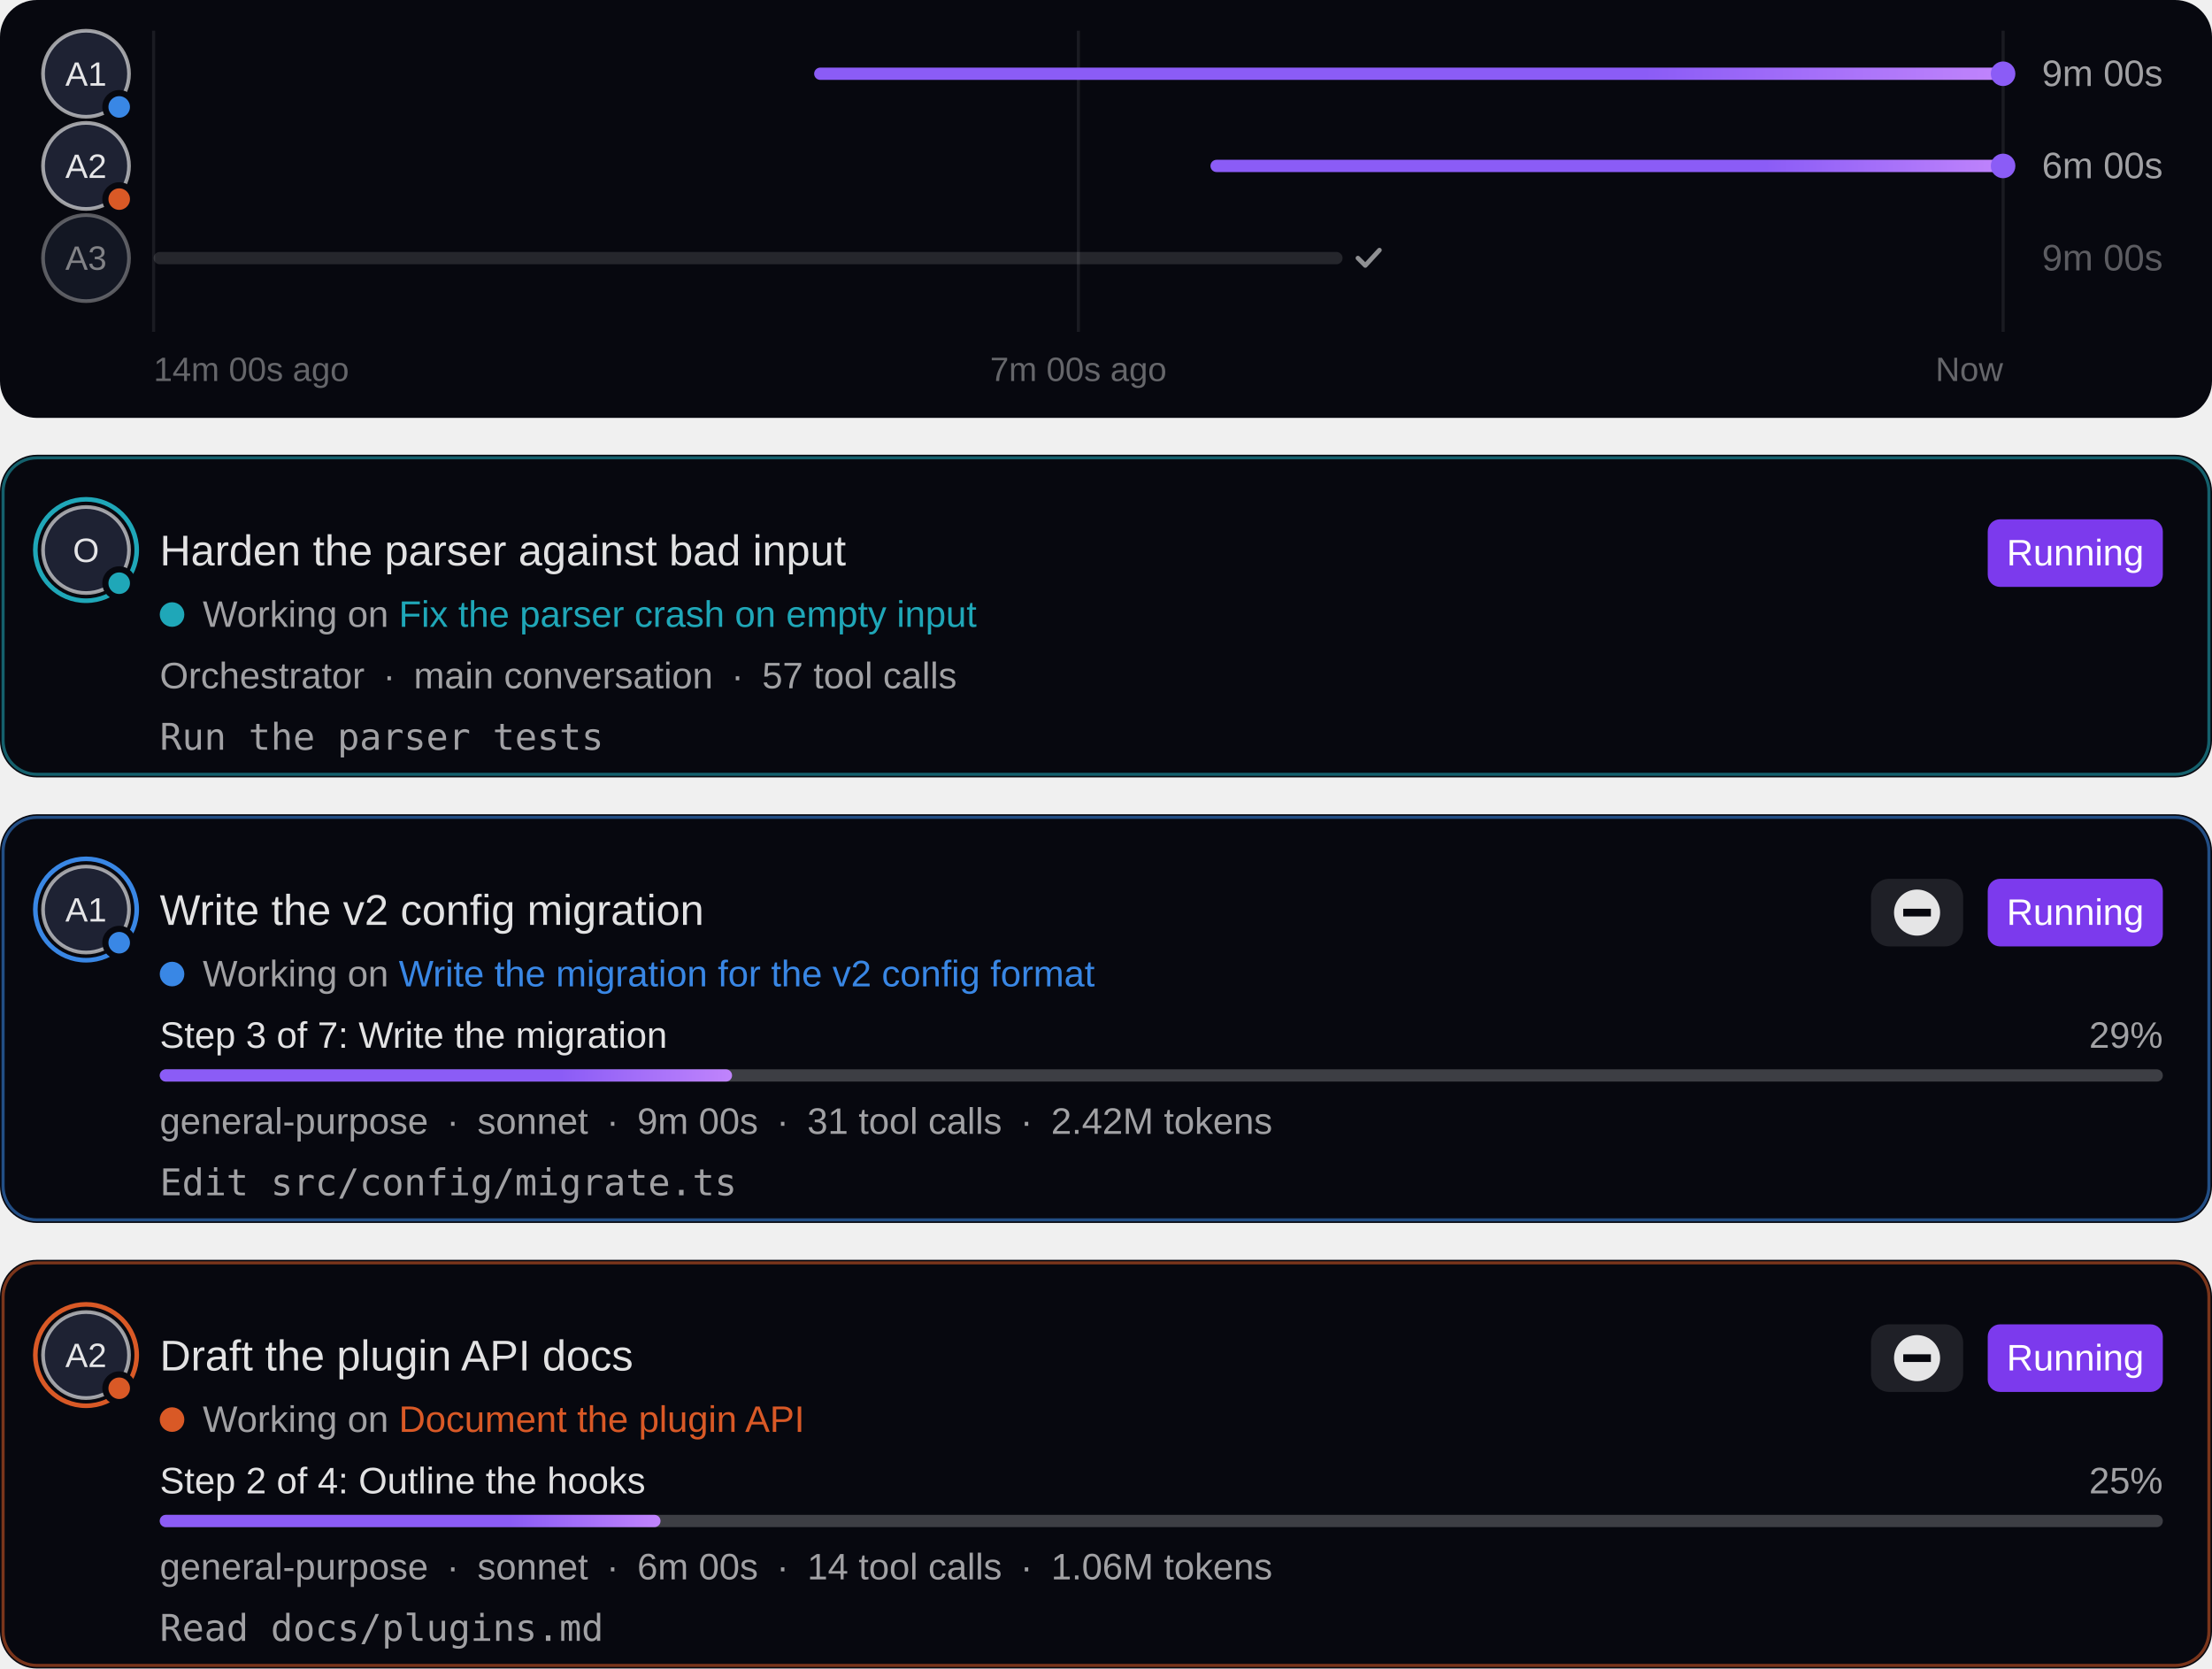
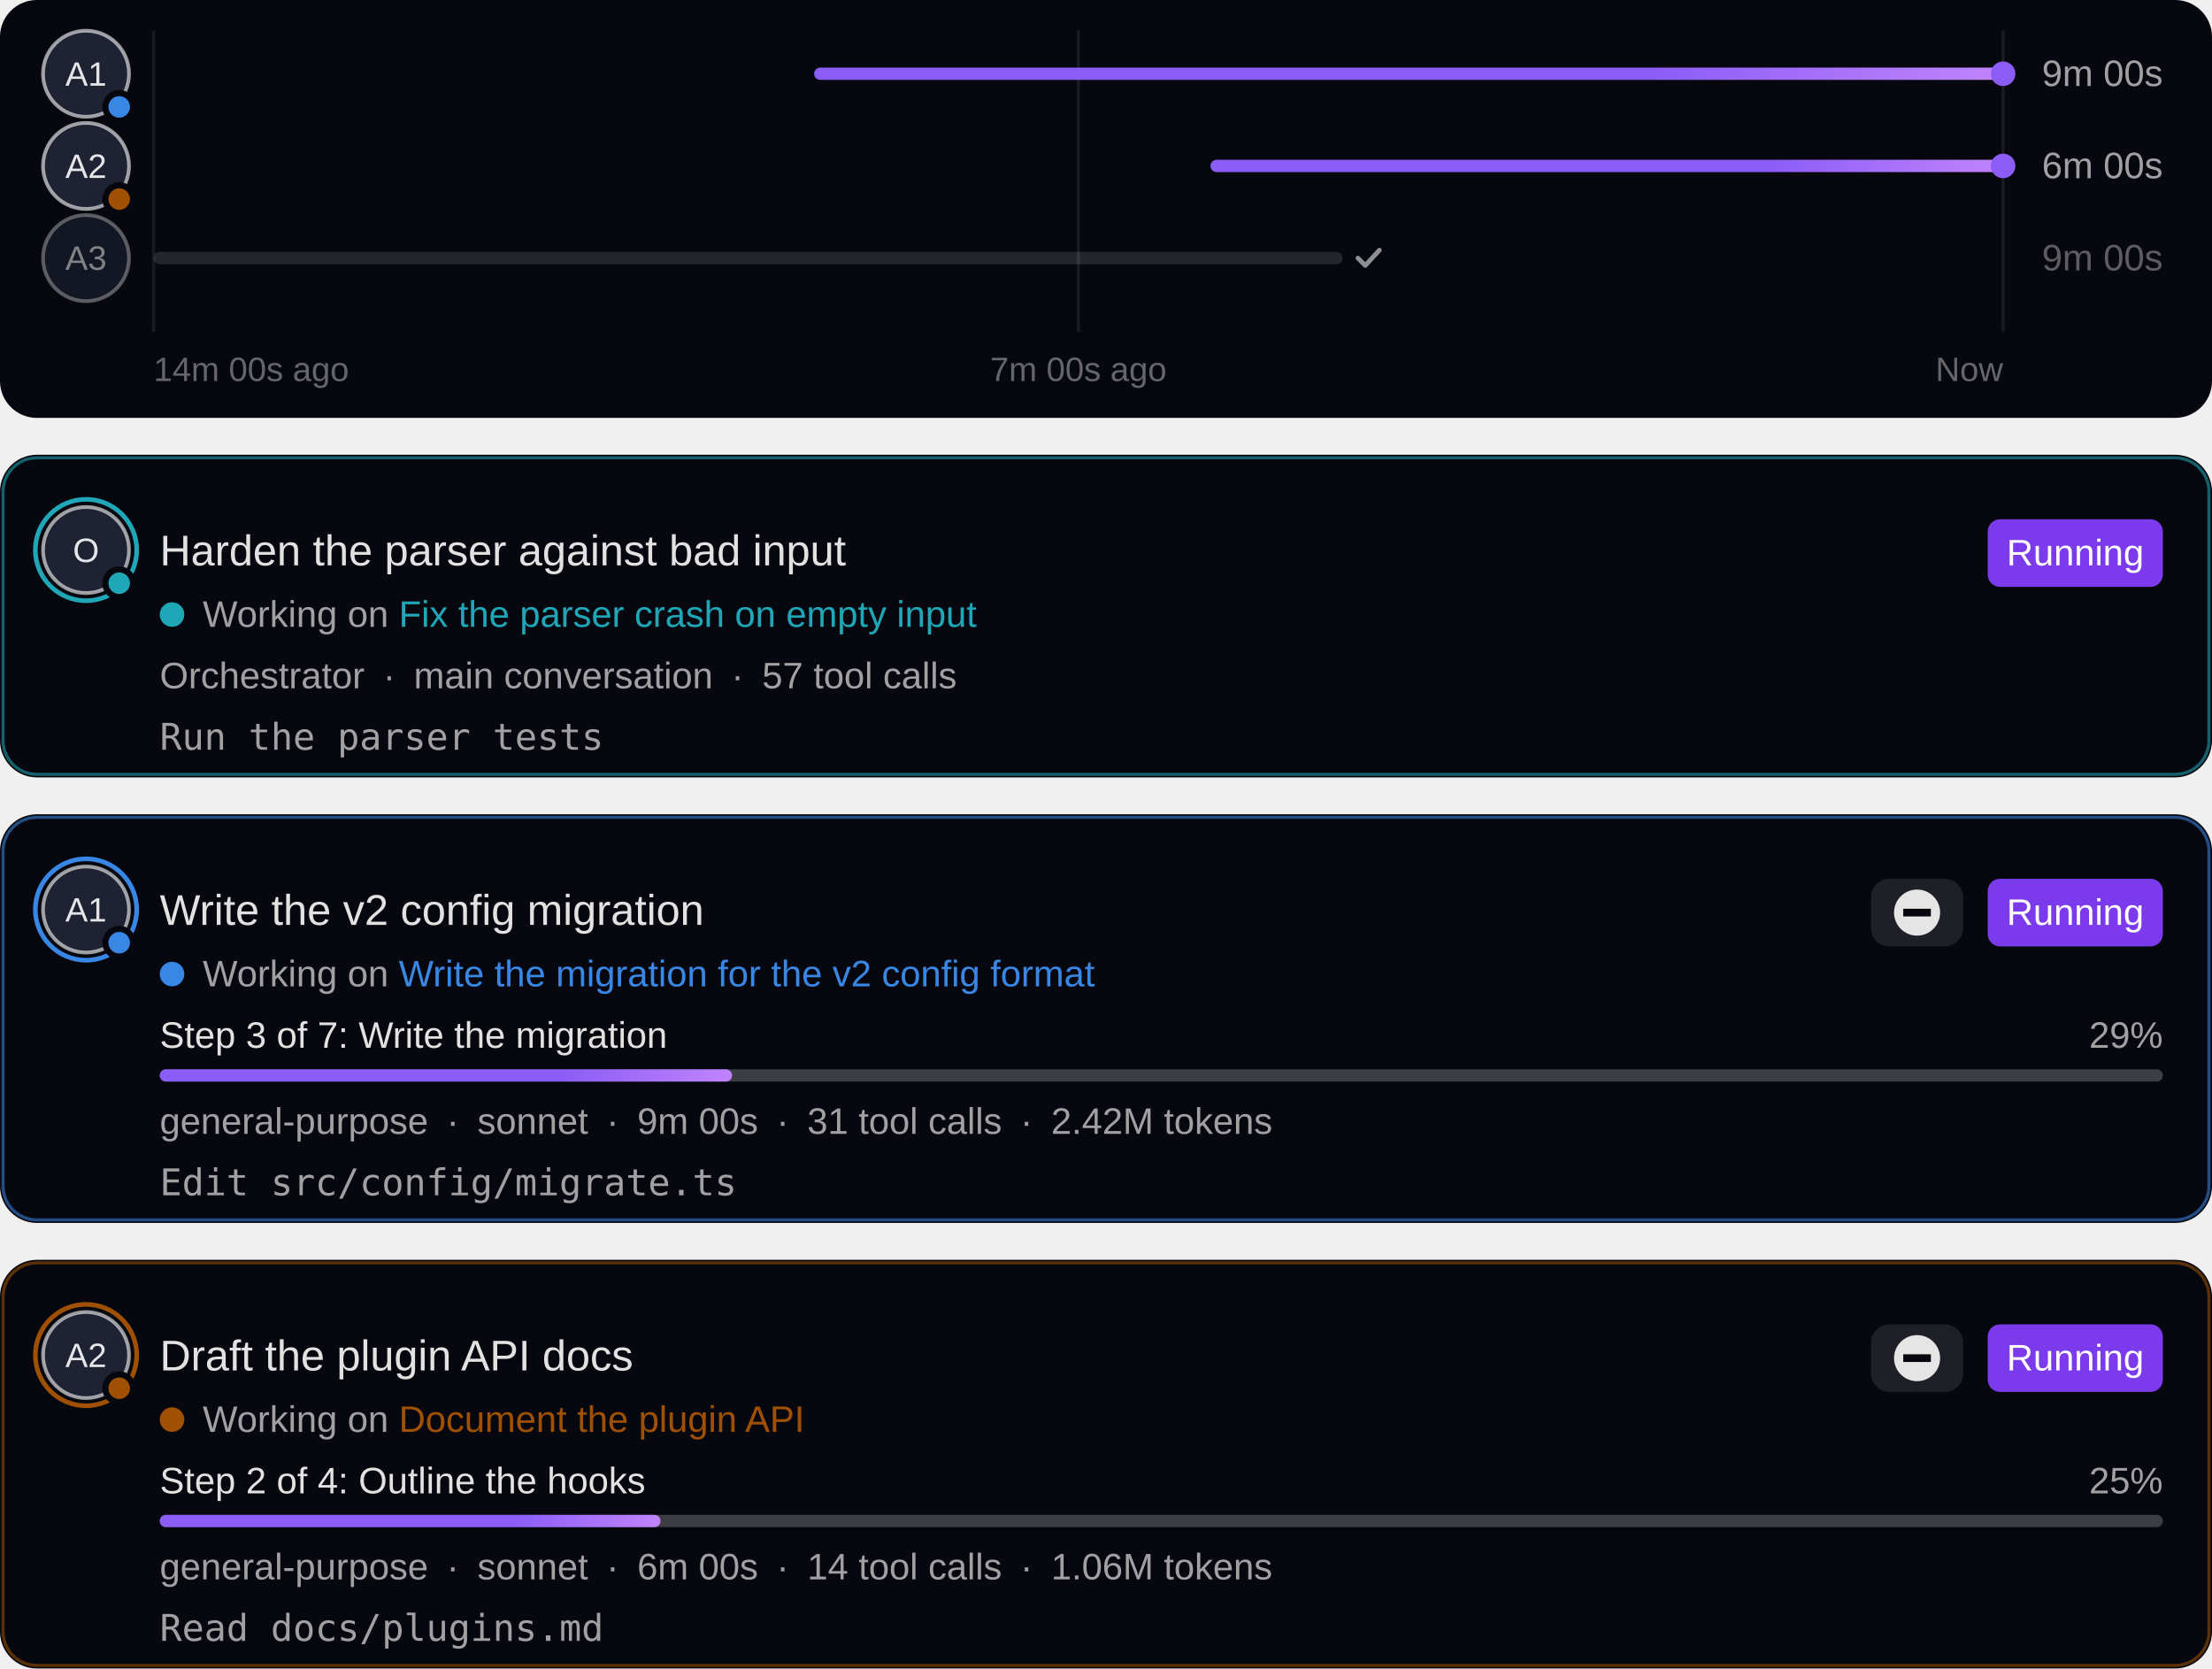
<svg xmlns="http://www.w3.org/2000/svg" width="720" height="543" viewBox="0 0 720 543">
  <svg x="0" y="0" width="720" height="136" viewBox="0 0 720 136" role="img" aria-label="Timeline of 3 agents">
    <defs>
      <linearGradient id="progress" x1="0" x2="1">
        <stop offset="0.7" stop-color="#8B5CF6" />
        <stop offset="1" stop-color="#C084FC" />
      </linearGradient>
    </defs>
    <style>
text{font-family:"Instrument Sans","Helvetica Neue",Arial,sans-serif;font-variant-numeric:tabular-nums;-webkit-font-smoothing:antialiased}
.mono{font-family:"Fragment Mono",ui-monospace,Menlo,monospace}
.blink{animation:blink 1.2s steps(1,end) infinite}
@keyframes blink{50%{opacity:.25}}
.pulse{animation:pulse 1.2s cubic-bezier(0,0,.2,1) infinite;transform-box:fill-box;transform-origin:center}
@keyframes pulse{0%{opacity:.6;transform:scale(1)}100%{opacity:0;transform:scale(2.4)}}
@media (prefers-reduced-motion:reduce){.blink,.pulse{animation:none}.pulse{opacity:0}}
@media (prefers-color-scheme:light){[fill="#07080F"]{fill:#FFFFFF}[stroke="#07080F"]{stroke:#FFFFFF}[fill="rgba(255,255,255,.88)"]{fill:#10131C}[fill="rgba(255,255,255,.62)"]{fill:#5A6072}[fill="rgba(255,255,255,.38)"]{fill:rgba(16,19,28,.45)}[stroke="rgba(255,255,255,.38)"]{stroke:rgba(16,19,28,.45)}[fill="rgba(255,255,255,.22)"]{fill:rgba(16,19,28,.12)}[stroke="rgba(255,255,255,.22)"]{stroke:rgba(16,19,28,.12)}[stroke="rgba(255,255,255,.08)"]{stroke:rgba(16,19,28,.08)}[fill="rgba(255,255,255,.1)"]{fill:rgba(16,19,28,.06)}[stroke="rgba(255,255,255,.6)"]{stroke:rgba(16,19,28,.35)}[fill="#171A26"]{fill:#F1F3F8}[fill="#1E2233"]{fill:#E1E4EE}[fill="#10303B"]{fill:#DDF6FB}[fill="#9AA0B4"]{fill:#6B7186}[stroke="#FFFFFF"]{stroke:#10131C}[stroke="#9AA0B4"]{stroke:#6B7186}[fill="#FB923C"]{fill:#B83C0B}[fill="rgba(251,146,60,.16)"]{fill:#FFEDE3}[fill="#34D399"]{fill:#047857}[fill="#22D3EE"]{fill:#0E7490}rect[fill="#07080F"]{stroke:rgba(16,19,28,.12);stroke-width:2}}
.c1k0{animation:c1k0 1.2s steps(1,end) infinite}@keyframes c1k0{0.00%{fill:#3987e5;opacity:1}50.00%{fill:#3987e5;opacity:.25}}
- .c1k1{animation:c1k1 1.2s steps(1,end) infinite}@keyframes c1k1{0.00%{fill:#d95926;opacity:1}50.00%{fill:#d95926;opacity:.25}}
+ .c1k1{animation:c1k1 1.2s steps(1,end) infinite}@keyframes c1k1{0.00%{fill:#a05001;opacity:1}50.00%{fill:#a05001;opacity:.25}}
@media (prefers-reduced-motion:reduce){.c1k0,.c1k1{animation:none}}
</style>
    <rect width="720" height="136" rx="12" fill="#07080F" />
    <line x1="50" y1="10" x2="50" y2="108" stroke="rgba(255,255,255,.08)" />
    <text x="50" y="124" text-anchor="start" fill="rgba(255,255,255,.38)" font-size="11">14m 00s ago</text>
    <line x1="351" y1="10" x2="351" y2="108" stroke="rgba(255,255,255,.08)" />
    <text x="351" y="124" text-anchor="middle" fill="rgba(255,255,255,.38)" font-size="11">7m 00s ago</text>
    <line x1="652" y1="10" x2="652" y2="108" stroke="rgba(255,255,255,.08)" />
    <text x="652" y="124" text-anchor="end" fill="rgba(255,255,255,.38)" font-size="11">Now</text>
    <g>
      <circle cx="28" cy="24" r="14" fill="#1E2233" stroke="rgba(255,255,255,.6)" stroke-width="1.2" />
      <text x="28" y="27.9" text-anchor="middle" fill="rgba(255,255,255,.88)" font-size="11" font-weight="500">A1</text>
      <circle cx="38.8" cy="34.8" r="4.5" fill="#3987e5" stroke="#07080F" stroke-width="2" class="c1k0" />
      <rect x="265" y="22" width="387" height="4" rx="2" fill="url(#progress)" />
      <circle cx="652" cy="24" r="4" fill="#8B5CF6" class="pulse" />
      <circle cx="652" cy="24" r="3.5" fill="#8B5CF6" />
      <text x="704" y="28" text-anchor="end" fill="rgba(255,255,255,.62)" font-size="12">9m 00s</text>
    </g>
    <g>
      <circle cx="28" cy="54" r="14" fill="#1E2233" stroke="rgba(255,255,255,.6)" stroke-width="1.2" />
      <text x="28" y="57.9" text-anchor="middle" fill="rgba(255,255,255,.88)" font-size="11" font-weight="500">A2</text>
-       <circle cx="38.8" cy="64.8" r="4.5" fill="#d95926" stroke="#07080F" stroke-width="2" class="c1k1" />
+       <circle cx="38.8" cy="64.8" r="4.5" fill="#a05001" stroke="#07080F" stroke-width="2" class="c1k1" />
      <rect x="394" y="52" width="258" height="4" rx="2" fill="url(#progress)" />
      <circle cx="652" cy="54" r="4" fill="#8B5CF6" class="pulse" />
      <circle cx="652" cy="54" r="3.5" fill="#8B5CF6" />
      <text x="704" y="58" text-anchor="end" fill="rgba(255,255,255,.62)" font-size="12">6m 00s</text>
    </g>
    <g opacity=".55">
      <circle cx="28" cy="84" r="14" fill="#1E2233" stroke="rgba(255,255,255,.6)" stroke-width="1.2" />
      <text x="28" y="87.8" text-anchor="middle" fill="rgba(255,255,255,.88)" font-size="11" font-weight="500">A3</text>
      <rect x="50" y="82" width="387" height="4" rx="2" fill="rgba(255,255,255,.22)" />
      <path d="M 442 84 l 2.4 2.4 l 4.6 -5" fill="none" stroke="#FFFFFF" stroke-width="1.5" stroke-linecap="round" stroke-linejoin="round" />
      <text x="704" y="88" text-anchor="end" fill="rgba(255,255,255,.62)" font-size="12">9m 00s</text>
    </g>
  </svg>
  <svg x="0" y="148" width="720" height="105" viewBox="0 0 720 105" role="img" aria-label="O, Orchestrator: Running, Harden the parser against bad input">
    <defs>
      <linearGradient id="progress" x1="0" x2="1">
        <stop offset="0.7" stop-color="#8B5CF6" />
        <stop offset="1" stop-color="#C084FC" />
      </linearGradient>
    </defs>
    <style>
text{font-family:"Instrument Sans","Helvetica Neue",Arial,sans-serif;font-variant-numeric:tabular-nums;-webkit-font-smoothing:antialiased}
.mono{font-family:"Fragment Mono",ui-monospace,Menlo,monospace}
.blink{animation:blink 1.2s steps(1,end) infinite}
@keyframes blink{50%{opacity:.25}}
.pulse{animation:pulse 1.2s cubic-bezier(0,0,.2,1) infinite;transform-box:fill-box;transform-origin:center}
@keyframes pulse{0%{opacity:.6;transform:scale(1)}100%{opacity:0;transform:scale(2.4)}}
@media (prefers-reduced-motion:reduce){.blink,.pulse{animation:none}.pulse{opacity:0}}
@media (prefers-color-scheme:light){[fill="#07080F"]{fill:#FFFFFF}[stroke="#07080F"]{stroke:#FFFFFF}[fill="rgba(255,255,255,.88)"]{fill:#10131C}[fill="rgba(255,255,255,.62)"]{fill:#5A6072}[fill="rgba(255,255,255,.38)"]{fill:rgba(16,19,28,.45)}[stroke="rgba(255,255,255,.38)"]{stroke:rgba(16,19,28,.45)}[fill="rgba(255,255,255,.22)"]{fill:rgba(16,19,28,.12)}[stroke="rgba(255,255,255,.22)"]{stroke:rgba(16,19,28,.12)}[stroke="rgba(255,255,255,.08)"]{stroke:rgba(16,19,28,.08)}[fill="rgba(255,255,255,.1)"]{fill:rgba(16,19,28,.06)}[stroke="rgba(255,255,255,.6)"]{stroke:rgba(16,19,28,.35)}[fill="#171A26"]{fill:#F1F3F8}[fill="#1E2233"]{fill:#E1E4EE}[fill="#10303B"]{fill:#DDF6FB}[fill="#9AA0B4"]{fill:#6B7186}[stroke="#FFFFFF"]{stroke:#10131C}[stroke="#9AA0B4"]{stroke:#6B7186}[fill="#FB923C"]{fill:#B83C0B}[fill="rgba(251,146,60,.16)"]{fill:#FFEDE3}[fill="#34D399"]{fill:#047857}[fill="#22D3EE"]{fill:#0E7490}rect[fill="#07080F"]{stroke:rgba(16,19,28,.12);stroke-width:2}}
.c2k0{animation:c2k0 1.2s steps(1,end) infinite}@keyframes c2k0{0.00%{fill:#1fa7b8;opacity:1}50.00%{fill:#1fa7b8;opacity:.25}}
@media (prefers-reduced-motion:reduce){.c2k0{animation:none}}
</style>
    <rect width="720" height="105" rx="12" fill="#07080F" />
    <rect x="1" y="1" width="718" height="103" rx="11" fill="none" stroke="#1fa7b8" stroke-opacity=".55" />
    <circle cx="28" cy="31" r="16.5" fill="none" stroke="#1fa7b8" stroke-width="1.5" />
    <circle cx="28" cy="31" r="14" fill="#1E2233" stroke="rgba(255,255,255,.6)" stroke-width="1.2" />
    <text x="28" y="34.9" text-anchor="middle" fill="rgba(255,255,255,.88)" font-size="11" font-weight="500">O</text>
    <circle cx="38.8" cy="41.8" r="4.5" fill="#1fa7b8" stroke="#07080F" stroke-width="2" class="c2k0" />
    <text x="52" y="36" fill="rgba(255,255,255,.88)" font-size="14" font-weight="500">Harden the parser against bad input</text>
    <rect x="647" y="21" width="57" height="22" rx="4" fill="#7C3AED" />
    <text x="675.5" y="36" text-anchor="middle" fill="#FFFFFF" font-size="12" font-weight="500">Running</text>
    <circle cx="56" cy="52" r="4" fill="#1fa7b8" class="c2k0" />
    <text x="66" y="56" fill="rgba(255,255,255,.62)" font-size="12">Working on <tspan fill="#1fa7b8" font-weight="500">Fix the parser crash on empty input</tspan>
    </text>
    <text x="52" y="76" fill="rgba(255,255,255,.62)" font-size="12">Orchestrator · main conversation · 57 tool calls</text>
    <text x="52" y="96" fill="rgba(255,255,255,.62)" font-size="12" class="mono">Run the parser tests</text>
  </svg>
  <svg x="0" y="265" width="720" height="133" viewBox="0 0 720 133" role="img" aria-label="A1, Write the v2 config migration: Running">
    <defs>
      <linearGradient id="progress" x1="0" x2="1">
        <stop offset="0.7" stop-color="#8B5CF6" />
        <stop offset="1" stop-color="#C084FC" />
      </linearGradient>
    </defs>
    <style>
text{font-family:"Instrument Sans","Helvetica Neue",Arial,sans-serif;font-variant-numeric:tabular-nums;-webkit-font-smoothing:antialiased}
.mono{font-family:"Fragment Mono",ui-monospace,Menlo,monospace}
.blink{animation:blink 1.2s steps(1,end) infinite}
@keyframes blink{50%{opacity:.25}}
.pulse{animation:pulse 1.2s cubic-bezier(0,0,.2,1) infinite;transform-box:fill-box;transform-origin:center}
@keyframes pulse{0%{opacity:.6;transform:scale(1)}100%{opacity:0;transform:scale(2.4)}}
@media (prefers-reduced-motion:reduce){.blink,.pulse{animation:none}.pulse{opacity:0}}
@media (prefers-color-scheme:light){[fill="#07080F"]{fill:#FFFFFF}[stroke="#07080F"]{stroke:#FFFFFF}[fill="rgba(255,255,255,.88)"]{fill:#10131C}[fill="rgba(255,255,255,.62)"]{fill:#5A6072}[fill="rgba(255,255,255,.38)"]{fill:rgba(16,19,28,.45)}[stroke="rgba(255,255,255,.38)"]{stroke:rgba(16,19,28,.45)}[fill="rgba(255,255,255,.22)"]{fill:rgba(16,19,28,.12)}[stroke="rgba(255,255,255,.22)"]{stroke:rgba(16,19,28,.12)}[stroke="rgba(255,255,255,.08)"]{stroke:rgba(16,19,28,.08)}[fill="rgba(255,255,255,.1)"]{fill:rgba(16,19,28,.06)}[stroke="rgba(255,255,255,.6)"]{stroke:rgba(16,19,28,.35)}[fill="#171A26"]{fill:#F1F3F8}[fill="#1E2233"]{fill:#E1E4EE}[fill="#10303B"]{fill:#DDF6FB}[fill="#9AA0B4"]{fill:#6B7186}[stroke="#FFFFFF"]{stroke:#10131C}[stroke="#9AA0B4"]{stroke:#6B7186}[fill="#FB923C"]{fill:#B83C0B}[fill="rgba(251,146,60,.16)"]{fill:#FFEDE3}[fill="#34D399"]{fill:#047857}[fill="#22D3EE"]{fill:#0E7490}rect[fill="#07080F"]{stroke:rgba(16,19,28,.12);stroke-width:2}}
.c3k0{animation:c3k0 1.2s steps(1,end) infinite}@keyframes c3k0{0.00%{fill:#3987e5;opacity:1}50.00%{fill:#3987e5;opacity:.25}}
@media (prefers-reduced-motion:reduce){.c3k0{animation:none}}
</style>
    <rect width="720" height="133" rx="12" fill="#07080F" />
    <rect x="1" y="1" width="718" height="131" rx="11" fill="none" stroke="#3987e5" stroke-opacity=".55" />
    <circle cx="28" cy="31" r="16.5" fill="none" stroke="#3987e5" stroke-width="1.5" />
    <circle cx="28" cy="31" r="14" fill="#1E2233" stroke="rgba(255,255,255,.6)" stroke-width="1.2" />
    <text x="28" y="34.9" text-anchor="middle" fill="rgba(255,255,255,.88)" font-size="11" font-weight="500">A1</text>
    <circle cx="38.8" cy="41.8" r="4.5" fill="#3987e5" stroke="#07080F" stroke-width="2" class="c3k0" />
    <text x="52" y="36" fill="rgba(255,255,255,.88)" font-size="14" font-weight="500">Write the v2 config migration</text>
    <rect x="647" y="21" width="57" height="22" rx="4" fill="#7C3AED" />
    <text x="675.5" y="36" text-anchor="middle" fill="#FFFFFF" font-size="12" font-weight="500">Running</text>
    <circle cx="56" cy="52" r="4" fill="#3987e5" class="c3k0" />
    <text x="66" y="56" fill="rgba(255,255,255,.62)" font-size="12">Working on <tspan fill="#3987e5" font-weight="500">Write the migration for the v2 config format</tspan>
    </text>
    <text x="52" y="76" fill="rgba(255,255,255,.88)" font-size="12" font-weight="500">Step 3 of 7: Write the migration</text>
    <text x="704" y="76" text-anchor="end" fill="rgba(255,255,255,.62)" font-size="12">29%</text>
    <rect x="52" y="83" width="652" height="4" rx="2" fill="rgba(255,255,255,.22)" />
    <rect x="52" y="83" width="186.286" height="4" rx="2" fill="url(#progress)" />
    <text x="52" y="104" fill="rgba(255,255,255,.62)" font-size="12">general-purpose · sonnet · 9m 00s · 31 tool calls · 2.42M tokens</text>
    <text x="52" y="124" fill="rgba(255,255,255,.62)" font-size="12" class="mono">Edit src/config/migrate.ts</text>
    <rect x="609" y="21" width="30" height="22" rx="6" fill="rgba(255,255,255,.1)" />
    <circle cx="624" cy="32" r="7.5" fill="rgba(255,255,255,.88)" />
    <rect x="619.5" y="30.75" width="9" height="2.5" fill="#07080F" />
  </svg>
  <svg x="0" y="410" width="720" height="133" viewBox="0 0 720 133" role="img" aria-label="A2, Draft the plugin API docs: Running">
    <defs>
      <linearGradient id="progress" x1="0" x2="1">
        <stop offset="0.7" stop-color="#8B5CF6" />
        <stop offset="1" stop-color="#C084FC" />
      </linearGradient>
    </defs>
    <style>
text{font-family:"Instrument Sans","Helvetica Neue",Arial,sans-serif;font-variant-numeric:tabular-nums;-webkit-font-smoothing:antialiased}
.mono{font-family:"Fragment Mono",ui-monospace,Menlo,monospace}
.blink{animation:blink 1.2s steps(1,end) infinite}
@keyframes blink{50%{opacity:.25}}
.pulse{animation:pulse 1.2s cubic-bezier(0,0,.2,1) infinite;transform-box:fill-box;transform-origin:center}
@keyframes pulse{0%{opacity:.6;transform:scale(1)}100%{opacity:0;transform:scale(2.4)}}
@media (prefers-reduced-motion:reduce){.blink,.pulse{animation:none}.pulse{opacity:0}}
@media (prefers-color-scheme:light){[fill="#07080F"]{fill:#FFFFFF}[stroke="#07080F"]{stroke:#FFFFFF}[fill="rgba(255,255,255,.88)"]{fill:#10131C}[fill="rgba(255,255,255,.62)"]{fill:#5A6072}[fill="rgba(255,255,255,.38)"]{fill:rgba(16,19,28,.45)}[stroke="rgba(255,255,255,.38)"]{stroke:rgba(16,19,28,.45)}[fill="rgba(255,255,255,.22)"]{fill:rgba(16,19,28,.12)}[stroke="rgba(255,255,255,.22)"]{stroke:rgba(16,19,28,.12)}[stroke="rgba(255,255,255,.08)"]{stroke:rgba(16,19,28,.08)}[fill="rgba(255,255,255,.1)"]{fill:rgba(16,19,28,.06)}[stroke="rgba(255,255,255,.6)"]{stroke:rgba(16,19,28,.35)}[fill="#171A26"]{fill:#F1F3F8}[fill="#1E2233"]{fill:#E1E4EE}[fill="#10303B"]{fill:#DDF6FB}[fill="#9AA0B4"]{fill:#6B7186}[stroke="#FFFFFF"]{stroke:#10131C}[stroke="#9AA0B4"]{stroke:#6B7186}[fill="#FB923C"]{fill:#B83C0B}[fill="rgba(251,146,60,.16)"]{fill:#FFEDE3}[fill="#34D399"]{fill:#047857}[fill="#22D3EE"]{fill:#0E7490}rect[fill="#07080F"]{stroke:rgba(16,19,28,.12);stroke-width:2}}
- .c4k0{animation:c4k0 1.2s steps(1,end) infinite}@keyframes c4k0{0.00%{fill:#d95926;opacity:1}50.00%{fill:#d95926;opacity:.25}}
+ .c4k0{animation:c4k0 1.2s steps(1,end) infinite}@keyframes c4k0{0.00%{fill:#a05001;opacity:1}50.00%{fill:#a05001;opacity:.25}}
@media (prefers-reduced-motion:reduce){.c4k0{animation:none}}
</style>
    <rect width="720" height="133" rx="12" fill="#07080F" />
-     <rect x="1" y="1" width="718" height="131" rx="11" fill="none" stroke="#d95926" stroke-opacity=".55" />
-     <circle cx="28" cy="31" r="16.5" fill="none" stroke="#d95926" stroke-width="1.5" />
+     <rect x="1" y="1" width="718" height="131" rx="11" fill="none" stroke="#a05001" stroke-opacity=".55" />
+     <circle cx="28" cy="31" r="16.5" fill="none" stroke="#a05001" stroke-width="1.5" />
    <circle cx="28" cy="31" r="14" fill="#1E2233" stroke="rgba(255,255,255,.6)" stroke-width="1.2" />
    <text x="28" y="34.9" text-anchor="middle" fill="rgba(255,255,255,.88)" font-size="11" font-weight="500">A2</text>
-     <circle cx="38.8" cy="41.8" r="4.5" fill="#d95926" stroke="#07080F" stroke-width="2" class="c4k0" />
+     <circle cx="38.8" cy="41.8" r="4.5" fill="#a05001" stroke="#07080F" stroke-width="2" class="c4k0" />
    <text x="52" y="36" fill="rgba(255,255,255,.88)" font-size="14" font-weight="500">Draft the plugin API docs</text>
    <rect x="647" y="21" width="57" height="22" rx="4" fill="#7C3AED" />
    <text x="675.5" y="36" text-anchor="middle" fill="#FFFFFF" font-size="12" font-weight="500">Running</text>
-     <circle cx="56" cy="52" r="4" fill="#d95926" class="c4k0" />
-     <text x="66" y="56" fill="rgba(255,255,255,.62)" font-size="12">Working on <tspan fill="#d95926" font-weight="500">Document the plugin API</tspan>
+     <circle cx="56" cy="52" r="4" fill="#a05001" class="c4k0" />
+     <text x="66" y="56" fill="rgba(255,255,255,.62)" font-size="12">Working on <tspan fill="#a05001" font-weight="500">Document the plugin API</tspan>
    </text>
    <text x="52" y="76" fill="rgba(255,255,255,.88)" font-size="12" font-weight="500">Step 2 of 4: Outline the hooks</text>
    <text x="704" y="76" text-anchor="end" fill="rgba(255,255,255,.62)" font-size="12">25%</text>
    <rect x="52" y="83" width="652" height="4" rx="2" fill="rgba(255,255,255,.22)" />
    <rect x="52" y="83" width="163" height="4" rx="2" fill="url(#progress)" />
    <text x="52" y="104" fill="rgba(255,255,255,.62)" font-size="12">general-purpose · sonnet · 6m 00s · 14 tool calls · 1.06M tokens</text>
    <text x="52" y="124" fill="rgba(255,255,255,.62)" font-size="12" class="mono">Read docs/plugins.md</text>
    <rect x="609" y="21" width="30" height="22" rx="6" fill="rgba(255,255,255,.1)" />
    <circle cx="624" cy="32" r="7.5" fill="rgba(255,255,255,.88)" />
    <rect x="619.5" y="30.75" width="9" height="2.5" fill="#07080F" />
  </svg>
</svg>
